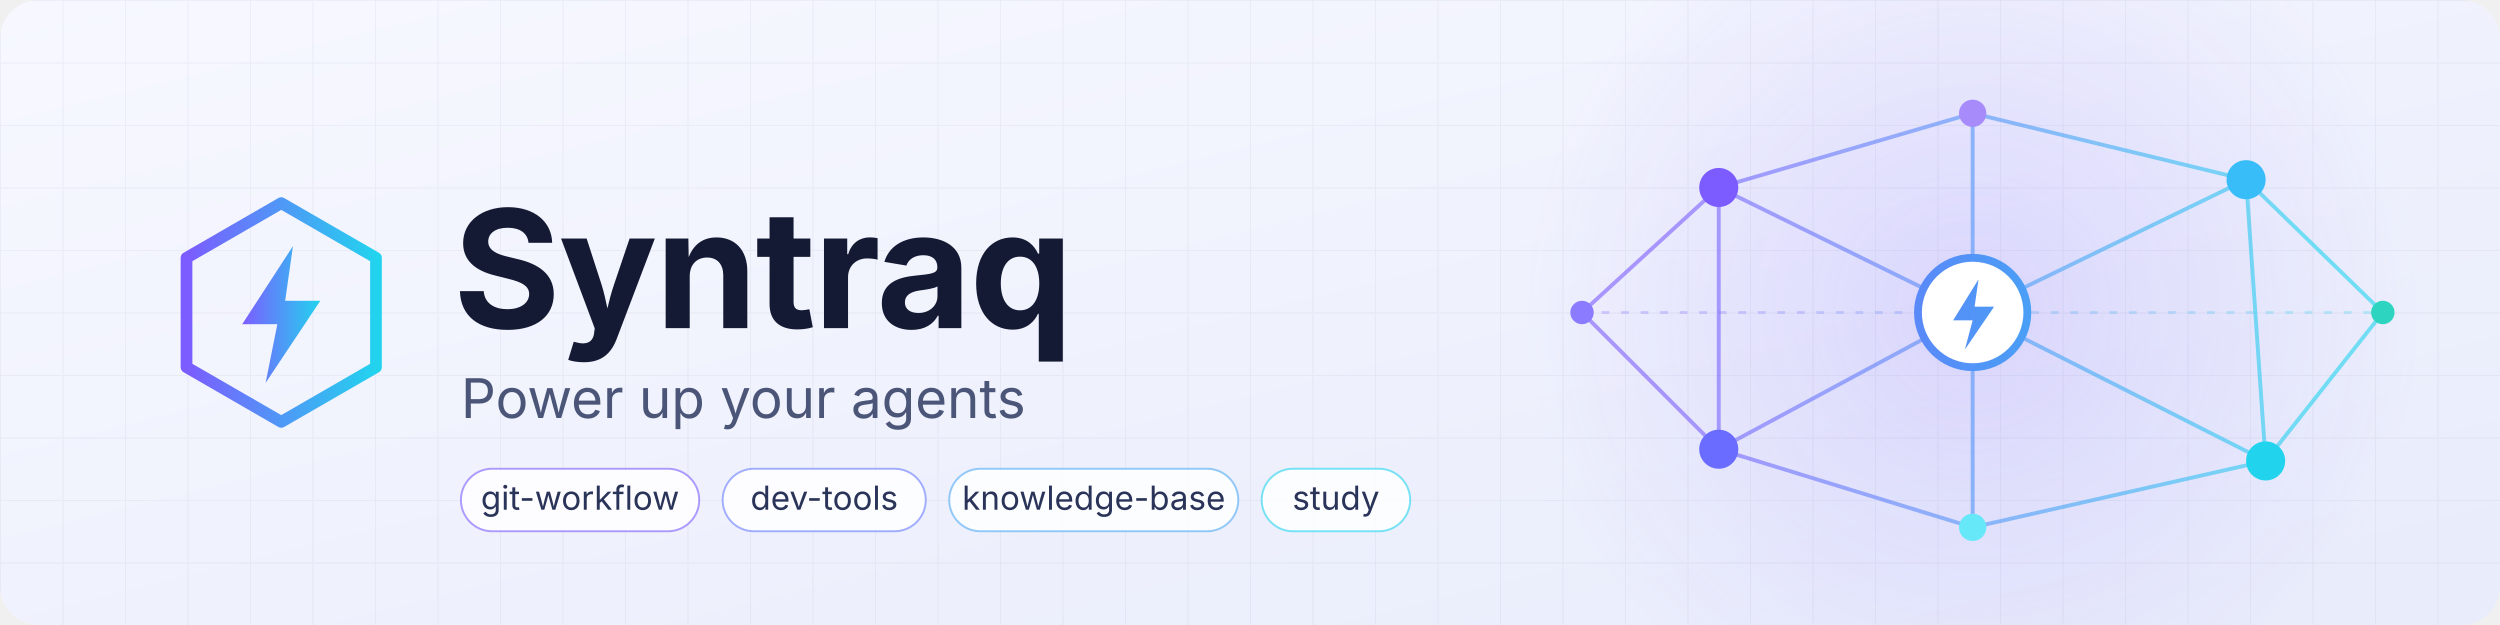
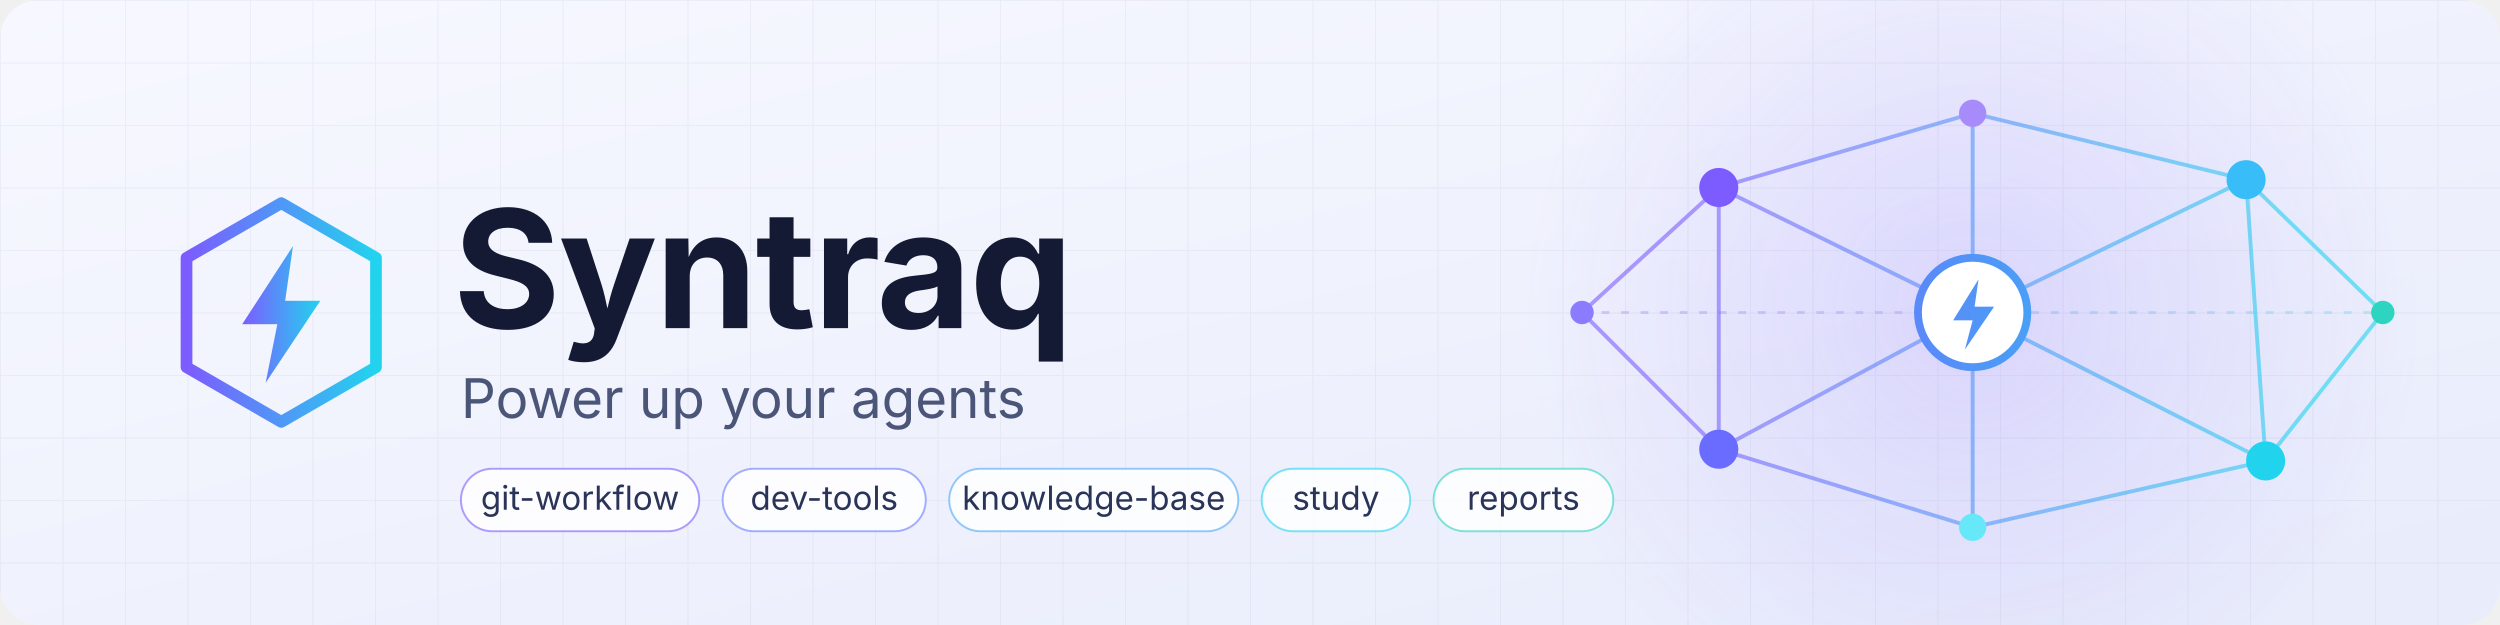
<svg xmlns="http://www.w3.org/2000/svg" width="1280" height="320" viewBox="0 0 1280 320" role="img" aria-labelledby="t d">
  <defs>
    <linearGradient id="bg" x1="0" y1="0" x2="1" y2="1">
      <stop offset="0" stop-color="#F7F8FF" />
      <stop offset="1" stop-color="#E8ECFB" />
    </linearGradient>
    <linearGradient id="accent" x1="0" y1="0" x2="1" y2="0">
      <stop offset="0" stop-color="#7C5CFF" />
      <stop offset="1" stop-color="#22D3EE" />
    </linearGradient>
    <linearGradient id="line" gradientUnits="userSpaceOnUse" x1="860" y1="0" x2="1180" y2="0">
      <stop offset="0" stop-color="#7C5CFF" />
      <stop offset="1" stop-color="#22D3EE" />
    </linearGradient>
    <radialGradient id="glow" cx="0.5" cy="0.5" r="0.5">
      <stop offset="0" stop-color="#7C5CFF" stop-opacity="0.18" />
      <stop offset="1" stop-color="#7C5CFF" stop-opacity="0" />
    </radialGradient>
    <pattern id="grid" width="32" height="32" patternUnits="userSpaceOnUse">
      <path d="M32 0H0V32" fill="none" stroke="#1E2A5A" stroke-opacity="0.05" />
    </pattern>
  </defs>
  <rect width="1280" height="320" rx="20" fill="url(#bg)" />
  <rect width="1280" height="320" rx="20" fill="url(#grid)" />
  <circle cx="1010" cy="160" r="230" fill="url(#glow)" />
  <g transform="translate(88 104)">
    <path d="M56 0 L104.5 28 V84 L56 112 L7.5 84 V28 Z" fill="none" stroke="url(#accent)" stroke-width="6" stroke-linejoin="round" />
    <path d="M62 22 L36 62 H54 L48 92 L76 50 H58 Z" fill="url(#accent)" />
  </g>
  <text x="232" y="168" font-family="'Segoe UI', Inter, 'Helvetica Neue', Arial, sans-serif" font-size="84" font-weight="700" fill="#141A33" letter-spacing="-1">Syntraq</text>
  <text x="236" y="214" font-family="'Segoe UI', Inter, 'Helvetica Neue', Arial, sans-serif" font-size="28" fill="#4B5578">Power up your agents</text>
  <g font-family="'Segoe UI', Inter, 'Helvetica Neue', Arial, sans-serif" font-size="17" fill="#2A3358">
    <rect x="236" y="240" width="122" height="32" rx="16" fill="#FFFFFF" fill-opacity="0.85" stroke="#7C5CFF" stroke-opacity="0.6" />
    <text x="297" y="261" text-anchor="middle">git-workflow</text>
    <rect x="370" y="240" width="104" height="32" rx="16" fill="#FFFFFF" fill-opacity="0.85" stroke="#6A7CFF" stroke-opacity="0.6" />
    <text x="422" y="261" text-anchor="middle">dev-tools</text>
    <rect x="486" y="240" width="148" height="32" rx="16" fill="#FFFFFF" fill-opacity="0.85" stroke="#4FA8F5" stroke-opacity="0.6" />
    <text x="560" y="261" text-anchor="middle">knowledge-base</text>
    <rect x="646" y="240" width="76" height="32" rx="16" fill="#FFFFFF" fill-opacity="0.85" stroke="#22D3EE" stroke-opacity="0.6" />
    <text x="684" y="261" text-anchor="middle">study</text>
+     <rect x="734" y="240" width="92" height="32" rx="16" fill="#FFFFFF" fill-opacity="0.85" stroke="#2DD4BF" stroke-opacity="0.6" />
+     <text x="780" y="261" text-anchor="middle">reports</text>
  </g>
  <g stroke="url(#line)" stroke-width="2" stroke-opacity="0.6" fill="none">
    <path d="M880 96 L1010 160 L1150 92" />
    <path d="M880 230 L1010 160 L1160 236" />
    <path d="M880 96 L880 230" />
    <path d="M1150 92 L1160 236" />
    <path d="M1010 160 L1010 58" />
    <path d="M1010 160 L1010 270" />
    <path d="M880 96 L1010 58 L1150 92" />
    <path d="M880 230 L1010 270 L1160 236" />
    <path d="M1150 92 L1220 160 L1160 236" />
    <path d="M880 96 L810 160 L880 230" />
  </g>
  <g stroke="url(#line)" stroke-width="1.5" stroke-opacity="0.25" stroke-dasharray="4 6" fill="none">
    <path d="M810 160 L1010 160 L1220 160" />
  </g>
  <g>
    <circle cx="1010" cy="160" r="28" fill="#FFFFFF" stroke="url(#line)" stroke-width="4" />
    <path d="M1013 143 L1000 164 H1010 L1006 179 L1021 157 H1011 Z" fill="url(#line)" />
    <circle cx="880" cy="96" r="10" fill="#7C5CFF" />
    <circle cx="880" cy="230" r="10" fill="#6A6CFF" />
    <circle cx="1150" cy="92" r="10" fill="#38BDF8" />
    <circle cx="1160" cy="236" r="10" fill="#22D3EE" />
    <circle cx="1010" cy="58" r="7" fill="#A78BFA" />
    <circle cx="1010" cy="270" r="7" fill="#67E8F9" />
    <circle cx="810" cy="160" r="6" fill="#8B7CFF" />
    <circle cx="1220" cy="160" r="6" fill="#2DD4BF" />
  </g>
</svg>
